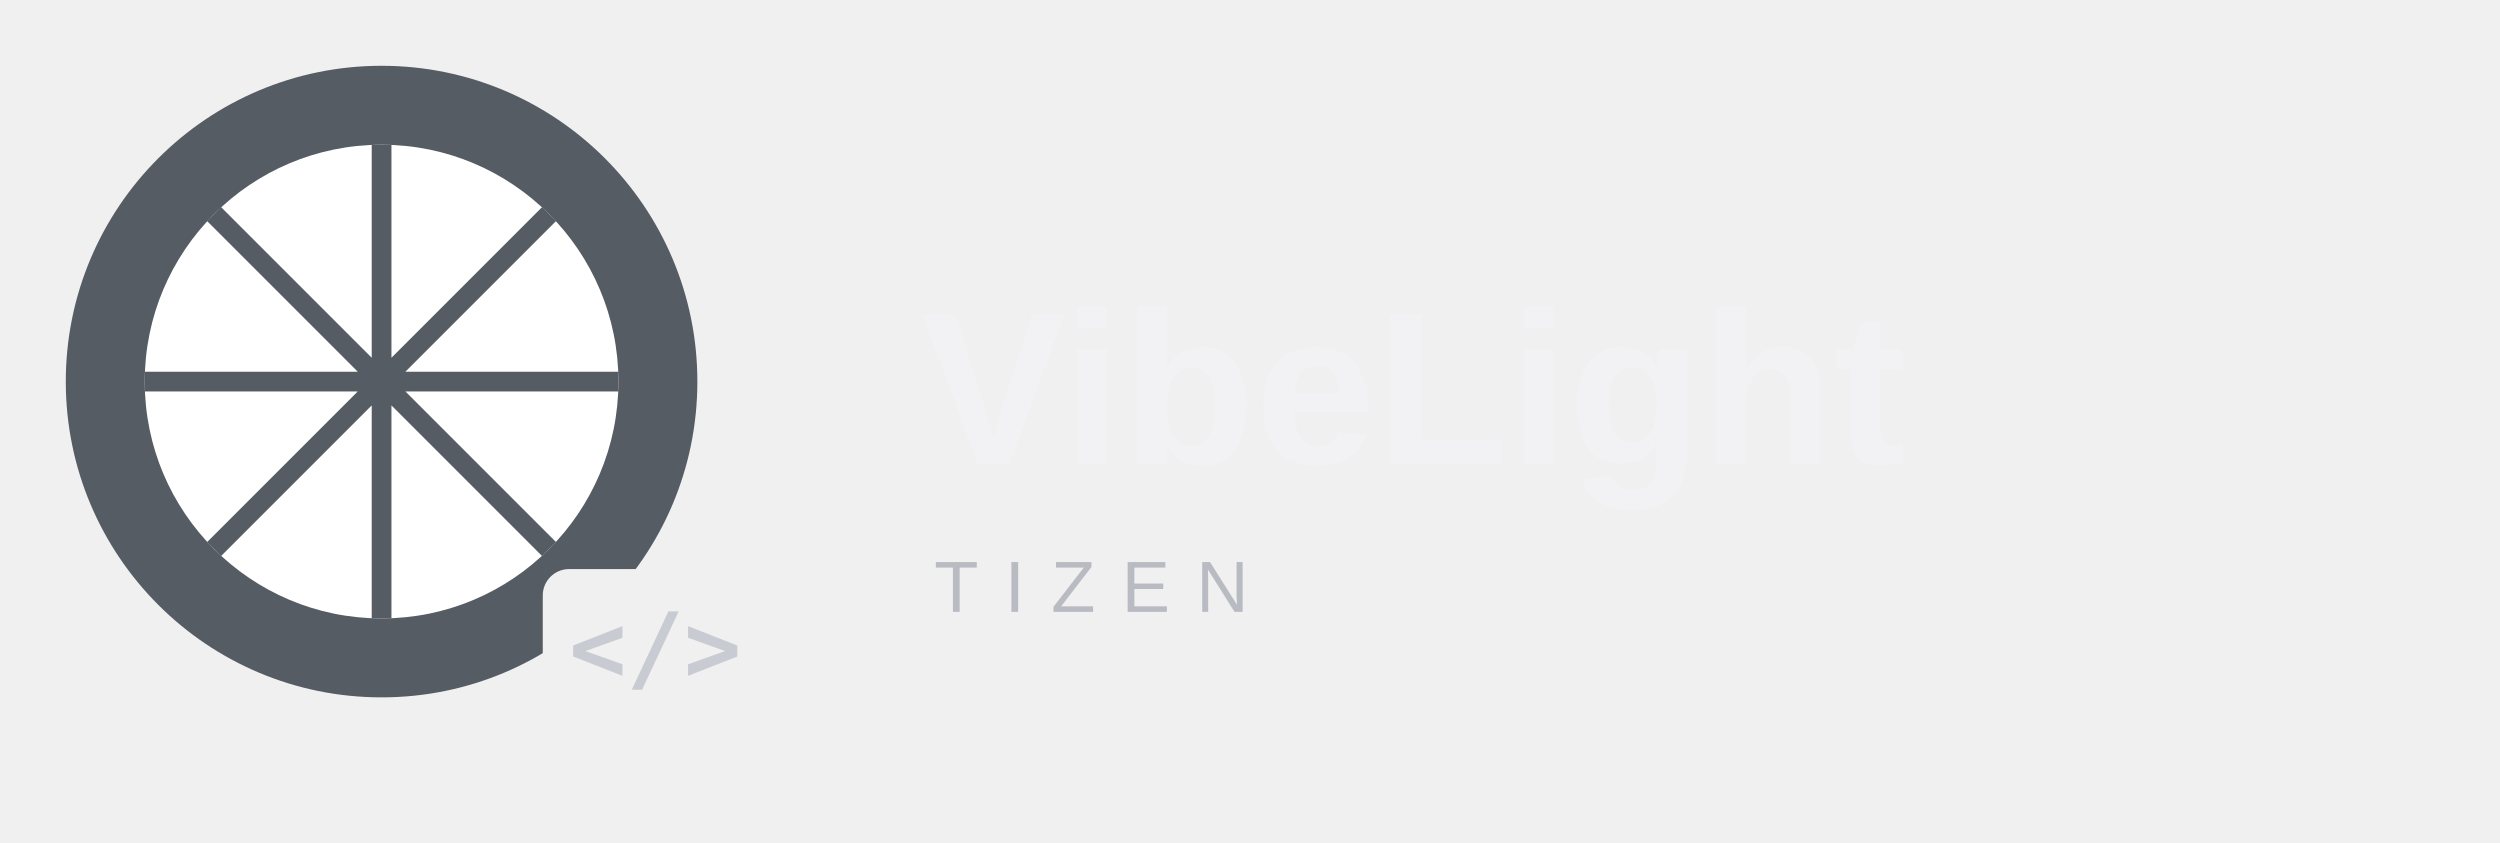
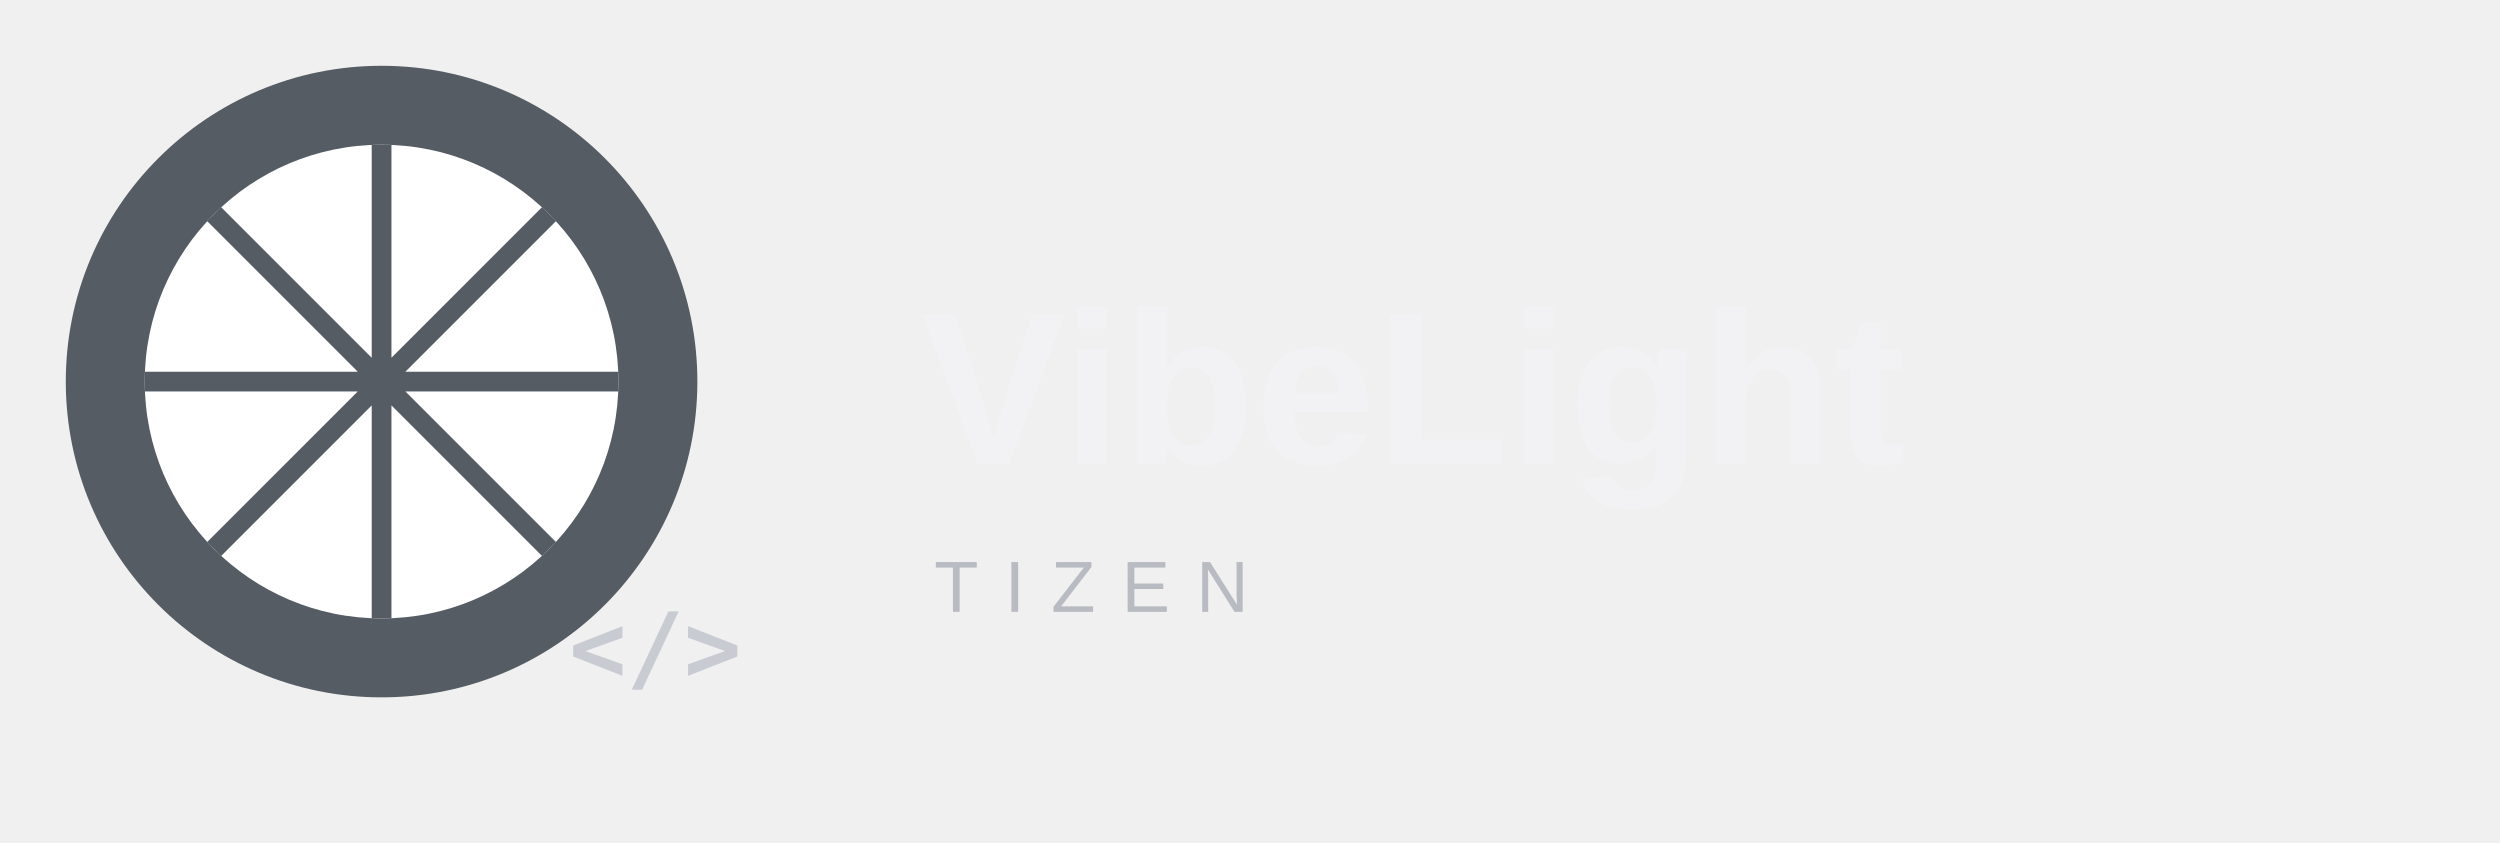
<svg xmlns="http://www.w3.org/2000/svg" width="760" height="256" viewBox="0 0 760 256">
-   <defs>
-     <mask id="code-cut">
-       <rect width="760" height="256" fill="white" />
-       <rect x="165" y="173" width="95" height="46" rx="8" fill="black" />
-     </mask>
-   </defs>
-   <g mask="url(#code-cut)">
+   <g>
    <g transform="translate(20 20) scale(.75)">
      <circle cx="128" cy="128" r="128" fill="#565c64" />
      <circle cx="128" cy="128" r="96" fill="white" />
      <path d="M137.66 132H224V124H137.66L198.71 62.95 193.05 57.29 132 118.34V32H124V118.34L62.95 57.29 57.29 62.95 118.34 124H32V132H118.34L57.29 193.05 62.95 198.71 124 137.66V224H132V137.66L193.05 198.71 198.71 193.05Z" fill="#565c64" />
    </g>
  </g>
  <text x="173" y="207" fill="#c8cbd2" font-family="monospace" font-size="29" font-weight="600">&lt;/&gt;</text>
  <text x="280" y="141" fill="#f2f2f4" font-family="Arial, sans-serif" font-size="66" font-weight="600">VibeLight</text>
  <text x="284" y="186" fill="#b9bbc2" font-family="Arial, sans-serif" font-size="22" letter-spacing="8">TIZEN</text>
</svg>
